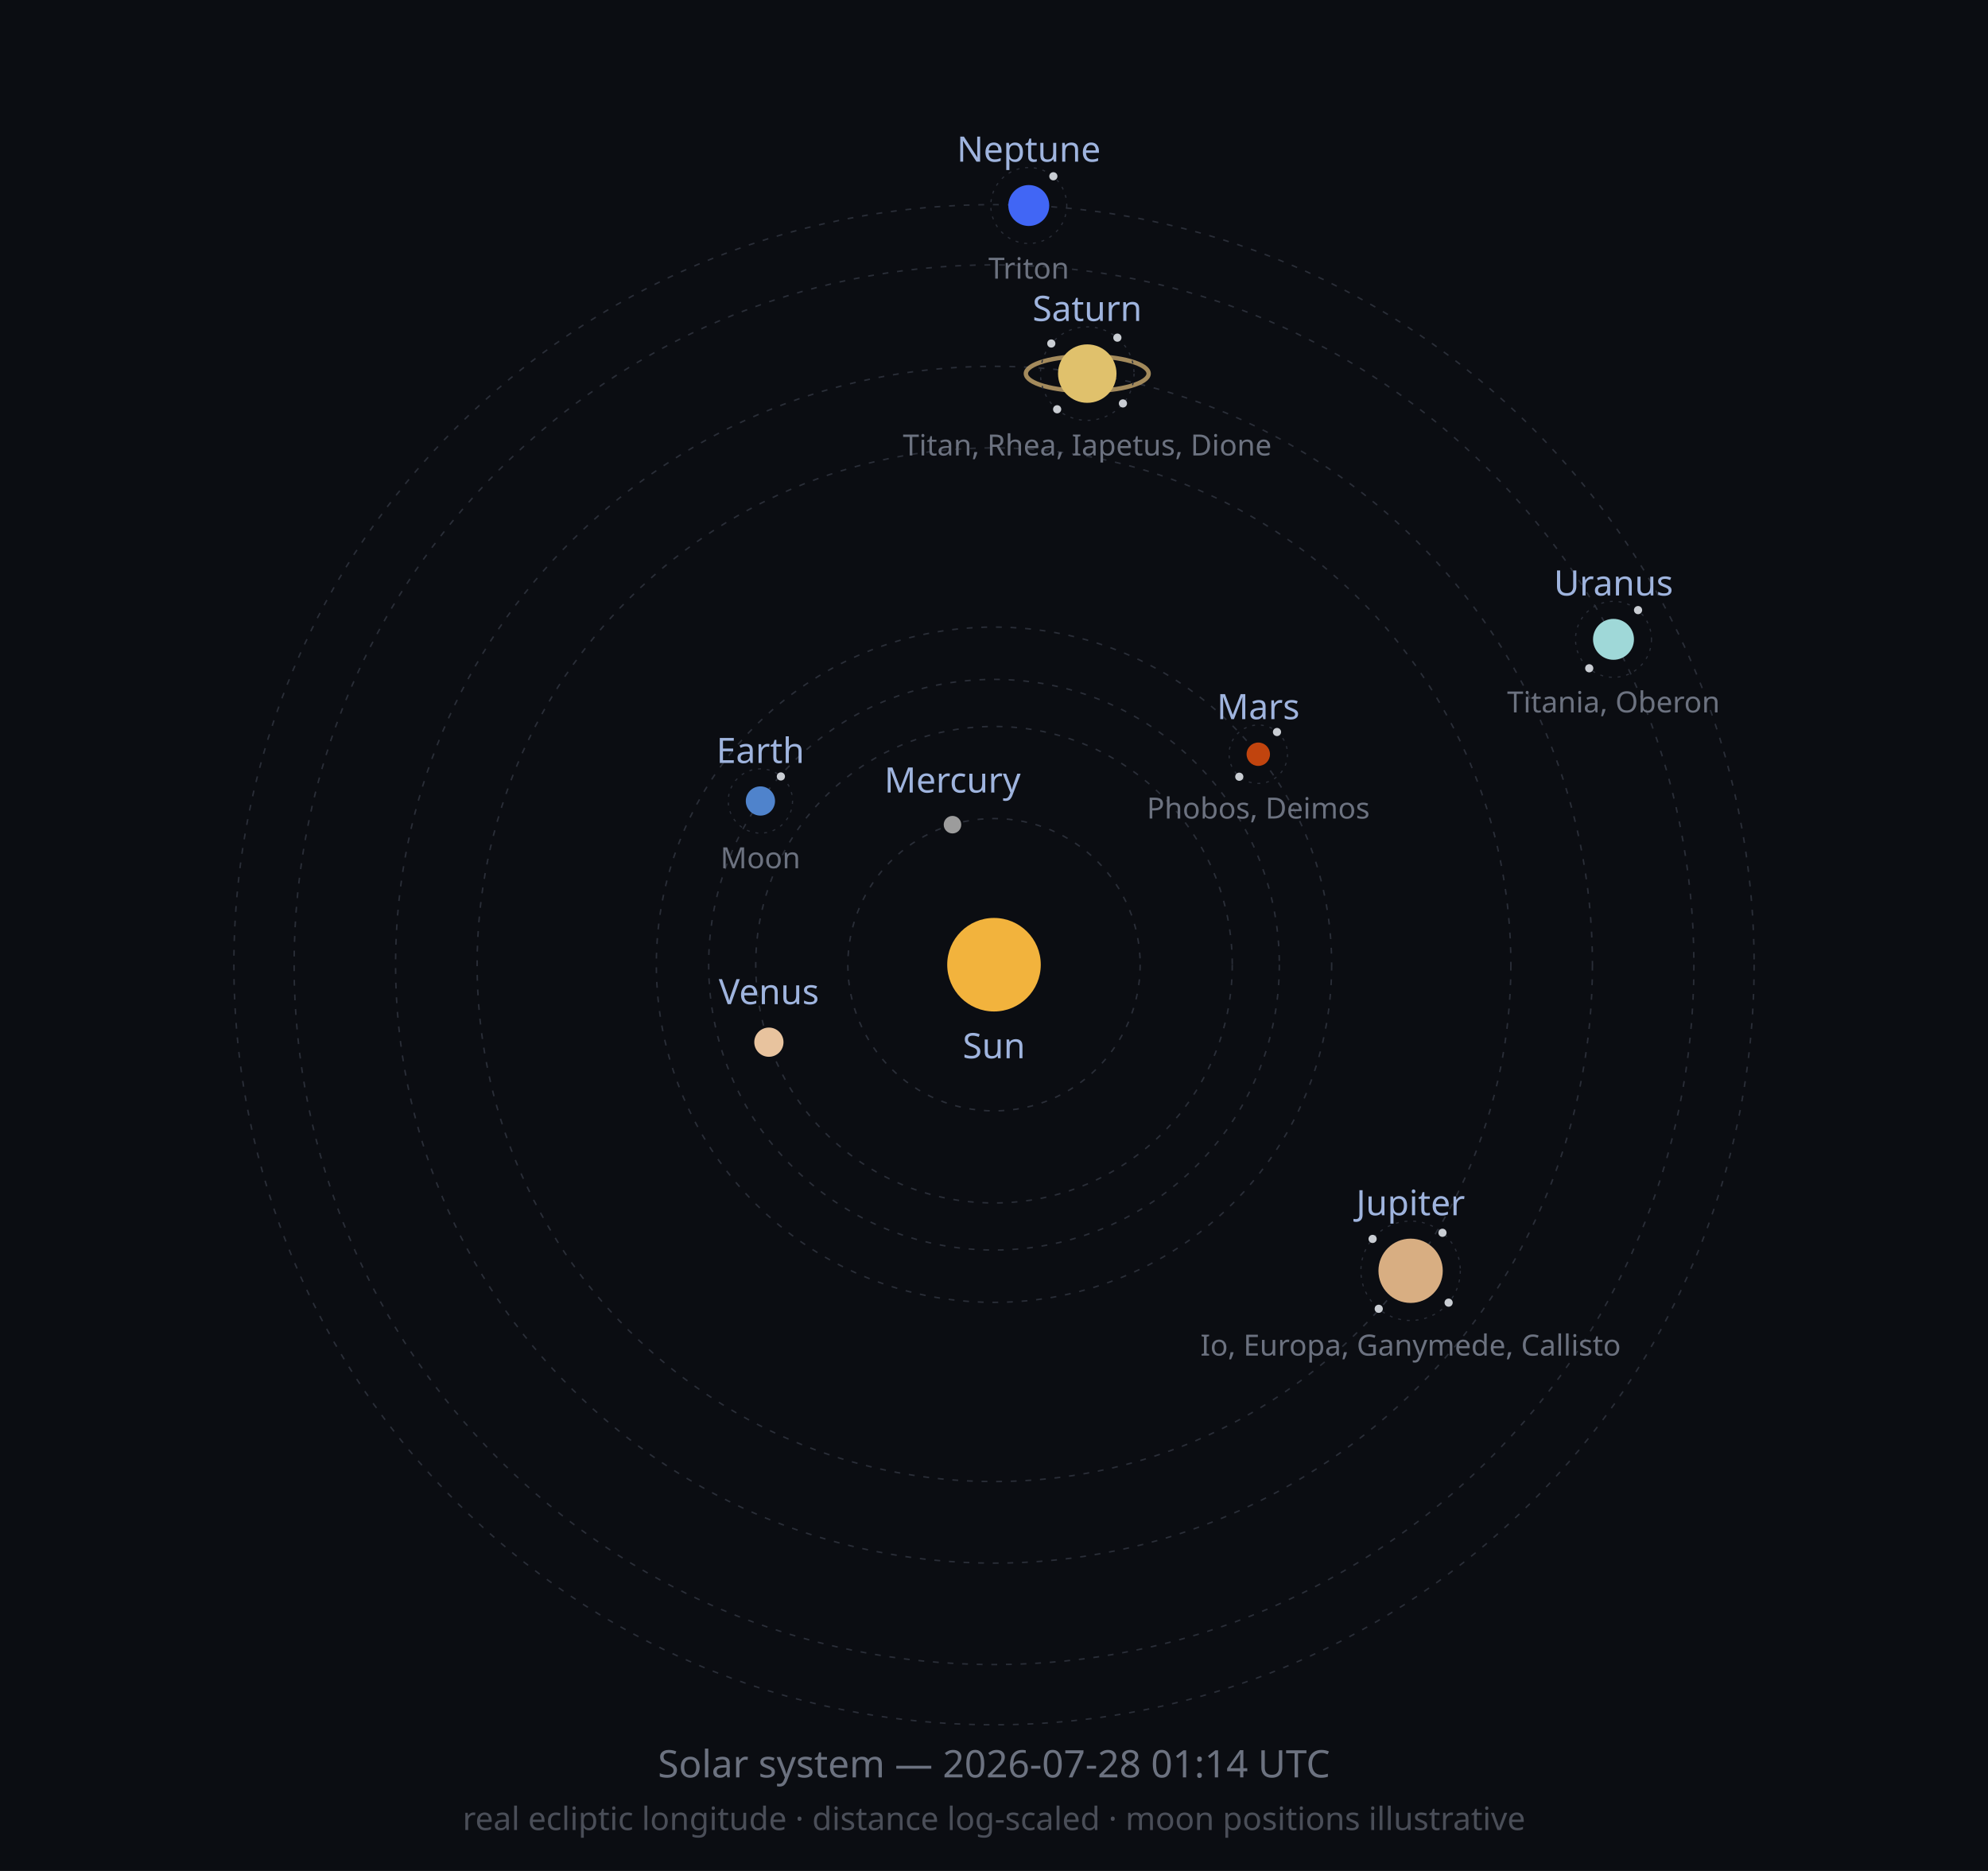
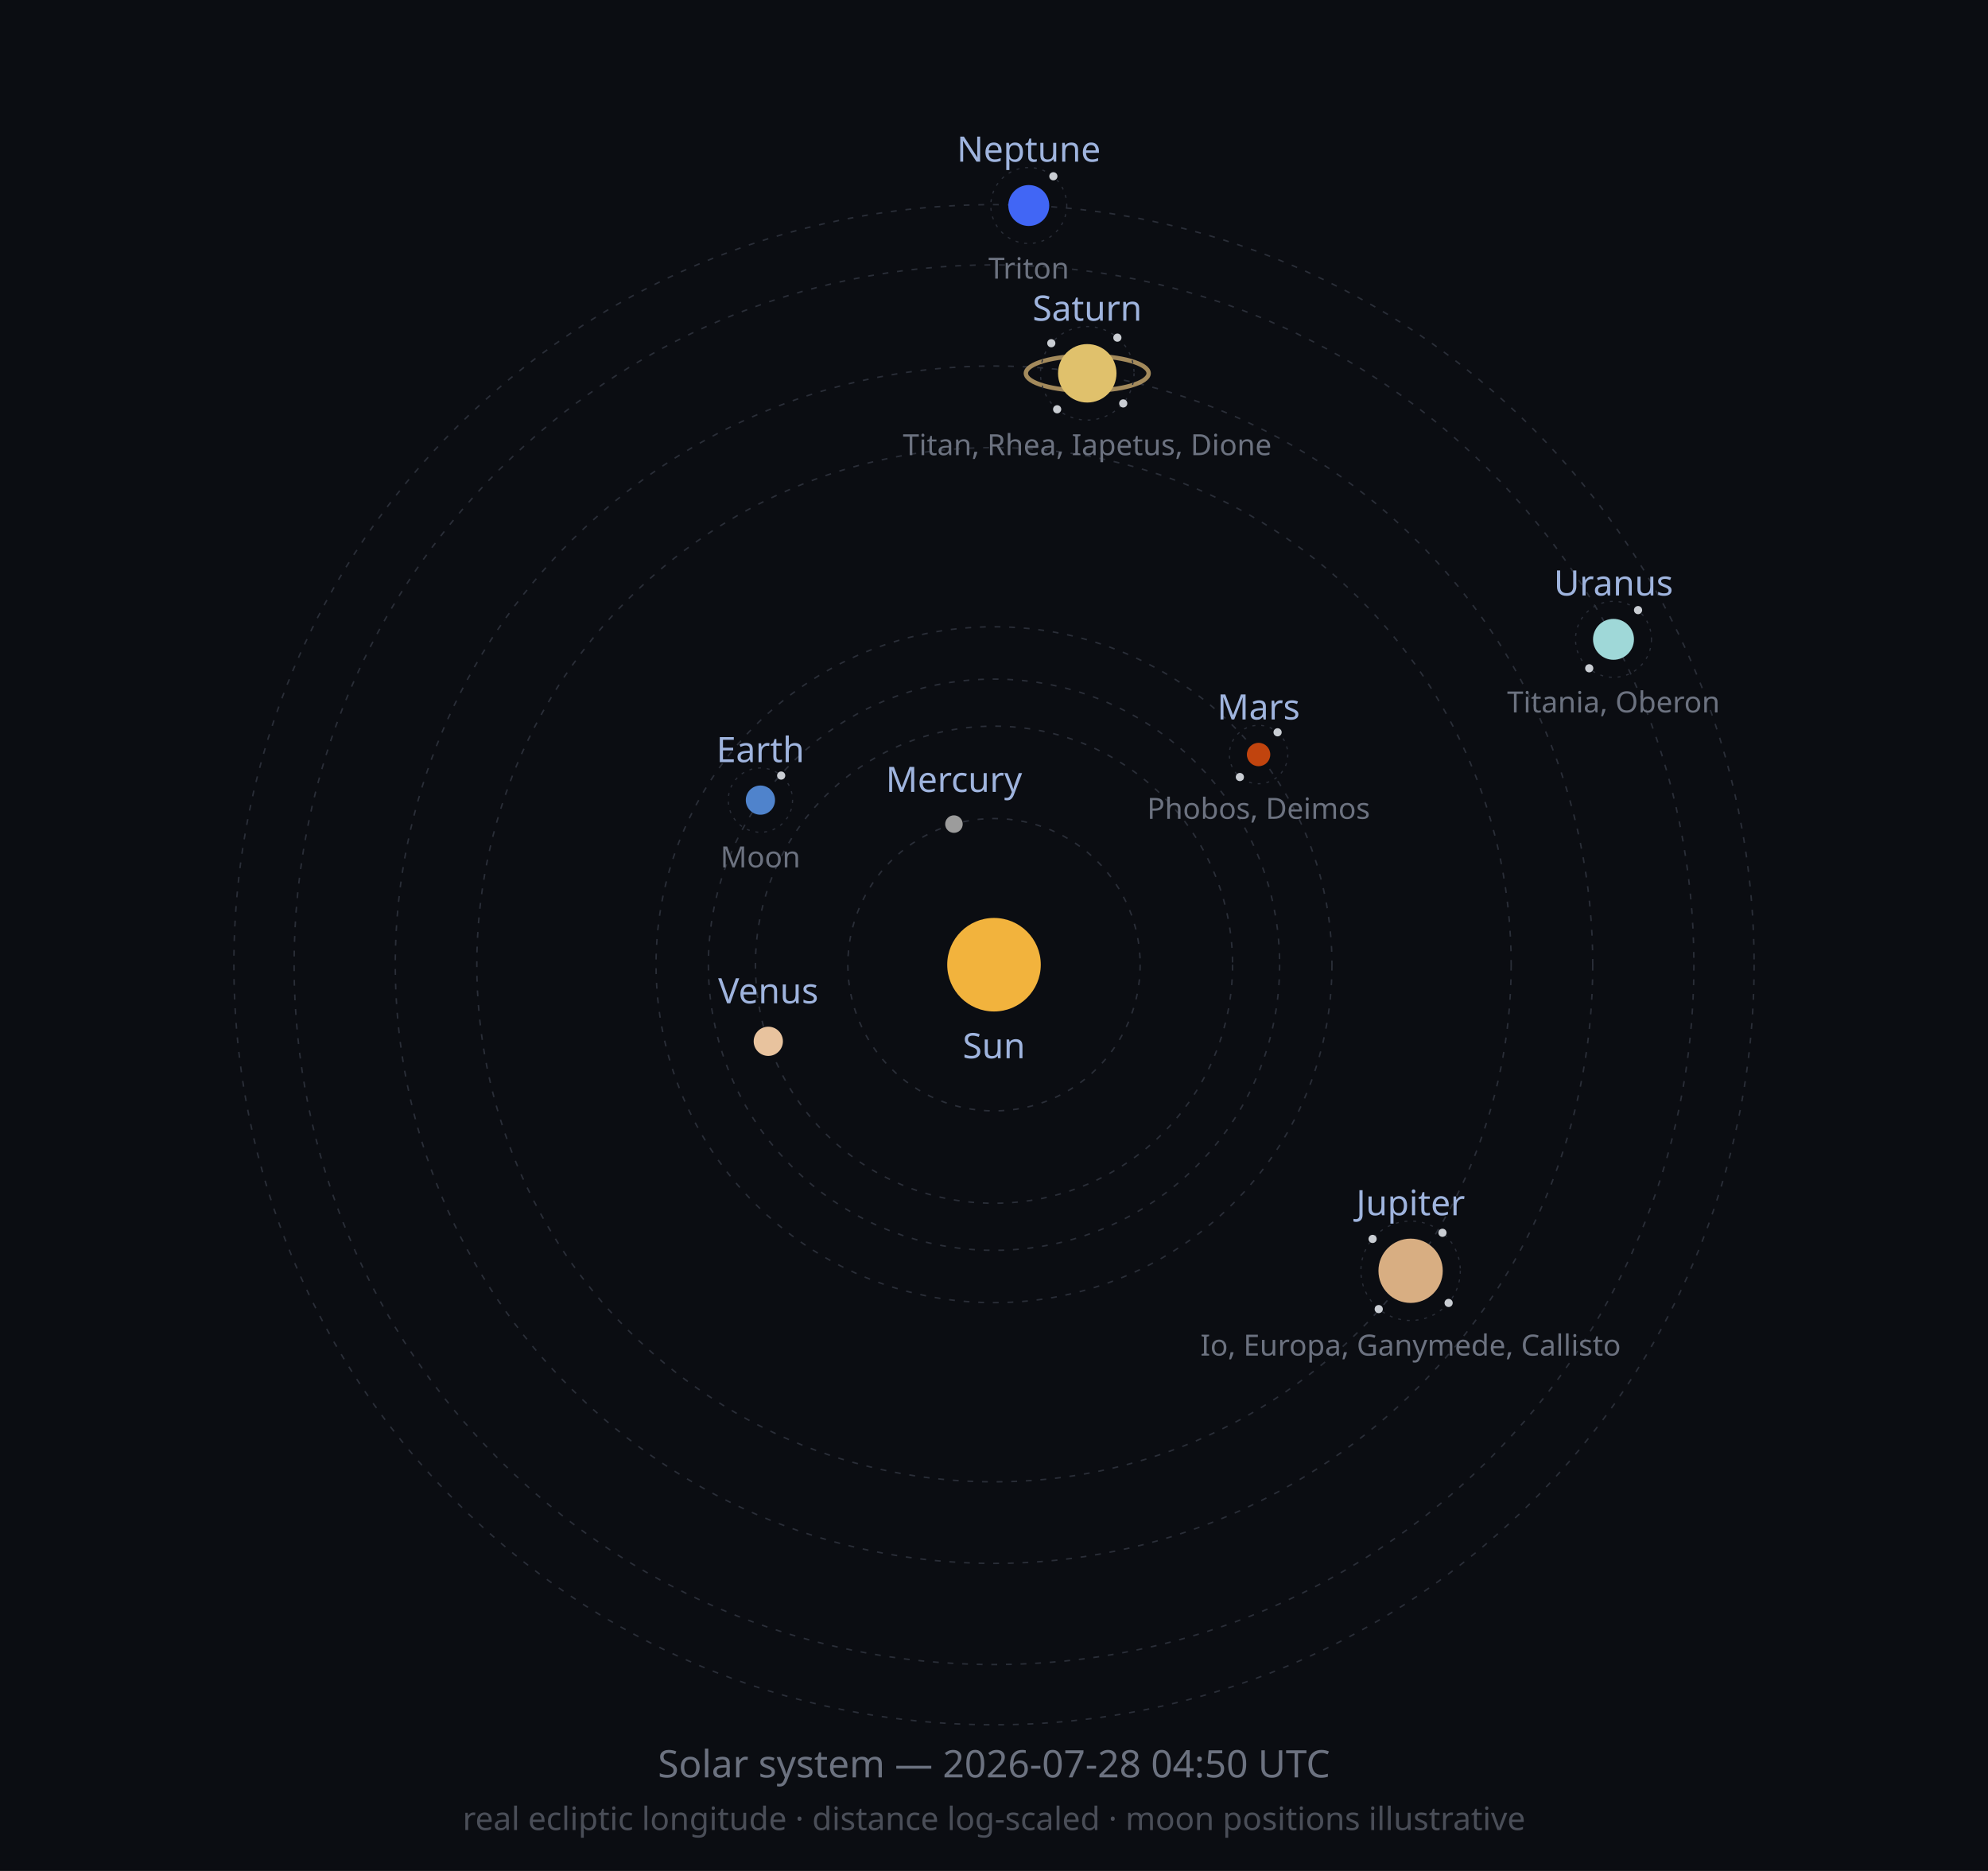
<svg xmlns="http://www.w3.org/2000/svg" width="680" height="640" viewBox="0 0 680 640" role="img">
  <defs>
    <marker id="arrow" viewBox="0 0 10 10" refX="8" refY="5" markerWidth="6" markerHeight="6" orient="auto-start-reverse">
      <path d="M2 1L8 5L2 9" fill="none" stroke="context-stroke" stroke-width="1.5" stroke-linecap="round" stroke-linejoin="round" />
    </marker>
  </defs>
  <style>
  .orbit { fill: none; stroke: #2A2E38; stroke-width: 0.5; stroke-dasharray: 2 3; }
  .moonorbit { fill: none; stroke: #2A2E38; stroke-width: 0.4; stroke-dasharray: 1 2; }
  .lbl { font-family: sans-serif; font-size: 12px; fill: #9FB4DE; }
  .moonlbl { font-family: sans-serif; font-size: 10px; fill: #6C7280; }
</style>
  <rect width="680" height="640" fill="#0B0D12" />
  <circle class="orbit" cx="340" cy="330" r="50.0" />
-   <circle class="orbit" cx="340" cy="330" r="81.5" />
-   <circle class="orbit" cx="340" cy="330" r="97.6" />
-   <circle class="orbit" cx="340" cy="330" r="115.5" />
-   <circle class="orbit" cx="340" cy="330" r="176.8" />
-   <circle class="orbit" cx="340" cy="330" r="204.7" />
+   <circle class="orbit" cx="340" cy="330" r="81.6" />
+   <circle class="orbit" cx="340" cy="330" r="97.7" />
+   <circle class="orbit" cx="340" cy="330" r="115.6" />
+   <circle class="orbit" cx="340" cy="330" r="176.9" />
+   <circle class="orbit" cx="340" cy="330" r="204.8" />
  <circle class="orbit" cx="340" cy="330" r="239.4" />
  <circle class="orbit" cx="340" cy="330" r="260.0" />
  <circle cx="340" cy="330" r="16" fill="#F2B33D" />
  <text class="lbl" x="340" y="362" text-anchor="middle">Sun</text>
-   <circle cx="325.8" cy="282.1" r="3" fill="#9C9C9C" />
-   <text class="lbl" x="325.8" y="271.1" text-anchor="middle">Mercury</text>
-   <circle cx="263.0" cy="356.5" r="5" fill="#E8C39E" />
-   <text class="lbl" x="263.0" y="343.5" text-anchor="middle">Venus</text>
-   <circle cx="260.1" cy="274.0" r="5" fill="#4F83CC" />
-   <circle class="moonorbit" cx="260.1" cy="274.0" r="11" />
-   <circle cx="267.1" cy="265.6" r="1.4" fill="#C9CDD3" />
-   <text class="moonlbl" x="260.1" y="297.0" text-anchor="middle">Moon</text>
-   <text class="lbl" x="260.1" y="261.0" text-anchor="middle">Earth</text>
-   <circle cx="430.4" cy="258.0" r="4" fill="#C1440E" />
-   <circle class="moonorbit" cx="430.4" cy="258.0" r="10" />
-   <circle cx="436.8" cy="250.4" r="1.4" fill="#C9CDD3" />
-   <circle cx="423.9" cy="265.7" r="1.4" fill="#C9CDD3" />
-   <text class="moonlbl" x="430.4" y="280.0" text-anchor="middle">Phobos, Deimos</text>
-   <text class="lbl" x="430.4" y="246.0" text-anchor="middle">Mars</text>
+   <circle cx="326.3" cy="281.9" r="3" fill="#9C9C9C" />
+   <text class="lbl" x="326.3" y="270.9" text-anchor="middle">Mercury</text>
+   <circle cx="262.8" cy="356.2" r="5" fill="#E8C39E" />
+   <text class="lbl" x="262.8" y="343.2" text-anchor="middle">Venus</text>
+   <circle cx="260.1" cy="273.7" r="5" fill="#4F83CC" />
+   <circle class="moonorbit" cx="260.1" cy="273.7" r="11" />
+   <circle cx="267.2" cy="265.3" r="1.4" fill="#C9CDD3" />
+   <text class="moonlbl" x="260.1" y="296.7" text-anchor="middle">Moon</text>
+   <text class="lbl" x="260.1" y="260.7" text-anchor="middle">Earth</text>
+   <circle cx="430.5" cy="258.1" r="4" fill="#C1440E" />
+   <circle class="moonorbit" cx="430.5" cy="258.1" r="10" />
+   <circle cx="437.0" cy="250.5" r="1.4" fill="#C9CDD3" />
+   <circle cx="424.1" cy="265.8" r="1.4" fill="#C9CDD3" />
+   <text class="moonlbl" x="430.5" y="280.1" text-anchor="middle">Phobos, Deimos</text>
+   <text class="lbl" x="430.5" y="246.1" text-anchor="middle">Mars</text>
  <circle cx="482.5" cy="434.7" r="11" fill="#D8AE82" />
  <circle class="moonorbit" cx="482.5" cy="434.7" r="17" />
  <circle cx="493.4" cy="421.7" r="1.4" fill="#C9CDD3" />
-   <circle cx="495.5" cy="445.6" r="1.4" fill="#C9CDD3" />
-   <circle cx="471.6" cy="447.7" r="1.4" fill="#C9CDD3" />
+   <circle cx="495.5" cy="445.7" r="1.4" fill="#C9CDD3" />
+   <circle cx="471.6" cy="447.8" r="1.4" fill="#C9CDD3" />
  <circle cx="469.5" cy="423.8" r="1.4" fill="#C9CDD3" />
  <text class="moonlbl" x="482.5" y="463.7" text-anchor="middle">Io, Europa, Ganymede, Callisto</text>
  <text class="lbl" x="482.5" y="415.7" text-anchor="middle">Jupiter</text>
-   <ellipse cx="371.9" cy="127.8" rx="21.0" ry="6.0" fill="none" stroke="#C9A96E" stroke-width="1.5" opacity="0.8" />
-   <circle cx="371.9" cy="127.8" r="10" fill="#E0C16C" />
-   <circle class="moonorbit" cx="371.9" cy="127.8" r="16" />
+   <ellipse cx="371.9" cy="127.7" rx="21.0" ry="6.0" fill="none" stroke="#C9A96E" stroke-width="1.5" opacity="0.8" />
+   <circle cx="371.9" cy="127.7" r="10" fill="#E0C16C" />
+   <circle class="moonorbit" cx="371.9" cy="127.7" r="16" />
  <circle cx="382.2" cy="115.5" r="1.4" fill="#C9CDD3" />
-   <circle cx="384.1" cy="138.0" r="1.4" fill="#C9CDD3" />
+   <circle cx="384.2" cy="138.0" r="1.4" fill="#C9CDD3" />
  <circle cx="361.6" cy="140.0" r="1.4" fill="#C9CDD3" />
-   <circle cx="359.6" cy="117.5" r="1.4" fill="#C9CDD3" />
-   <text class="moonlbl" x="371.9" y="155.8" text-anchor="middle">Titan, Rhea, Iapetus, Dione</text>
-   <text class="lbl" x="371.9" y="109.8" text-anchor="middle">Saturn</text>
+   <circle cx="359.6" cy="117.4" r="1.4" fill="#C9CDD3" />
+   <text class="moonlbl" x="371.9" y="155.7" text-anchor="middle">Titan, Rhea, Iapetus, Dione</text>
+   <text class="lbl" x="371.9" y="109.7" text-anchor="middle">Saturn</text>
  <circle cx="551.9" cy="218.7" r="7" fill="#9FD8D8" />
  <circle class="moonorbit" cx="551.9" cy="218.7" r="13" />
  <circle cx="560.3" cy="208.7" r="1.4" fill="#C9CDD3" />
  <circle cx="543.6" cy="228.6" r="1.4" fill="#C9CDD3" />
  <text class="moonlbl" x="551.9" y="243.7" text-anchor="middle">Titania, Oberon</text>
  <text class="lbl" x="551.9" y="203.7" text-anchor="middle">Uranus</text>
  <circle cx="351.9" cy="70.3" r="7" fill="#4166F5" />
  <circle class="moonorbit" cx="351.9" cy="70.3" r="13" />
  <circle cx="360.3" cy="60.3" r="1.4" fill="#C9CDD3" />
  <text class="moonlbl" x="351.9" y="95.3" text-anchor="middle">Triton</text>
  <text class="lbl" x="351.9" y="55.3" text-anchor="middle">Neptune</text>
-   <text x="340" y="608" font-size="13" fill="#6C7280" text-anchor="middle" font-family="sans-serif">Solar system — 2026-07-28 01:14 UTC</text>
+   <text x="340" y="608" font-size="13" fill="#6C7280" text-anchor="middle" font-family="sans-serif">Solar system — 2026-07-28 04:50 UTC</text>
  <text x="340" y="626" font-size="11" fill="#4A4E58" text-anchor="middle" font-family="sans-serif">real ecliptic longitude · distance log-scaled · moon positions illustrative</text>
</svg>
